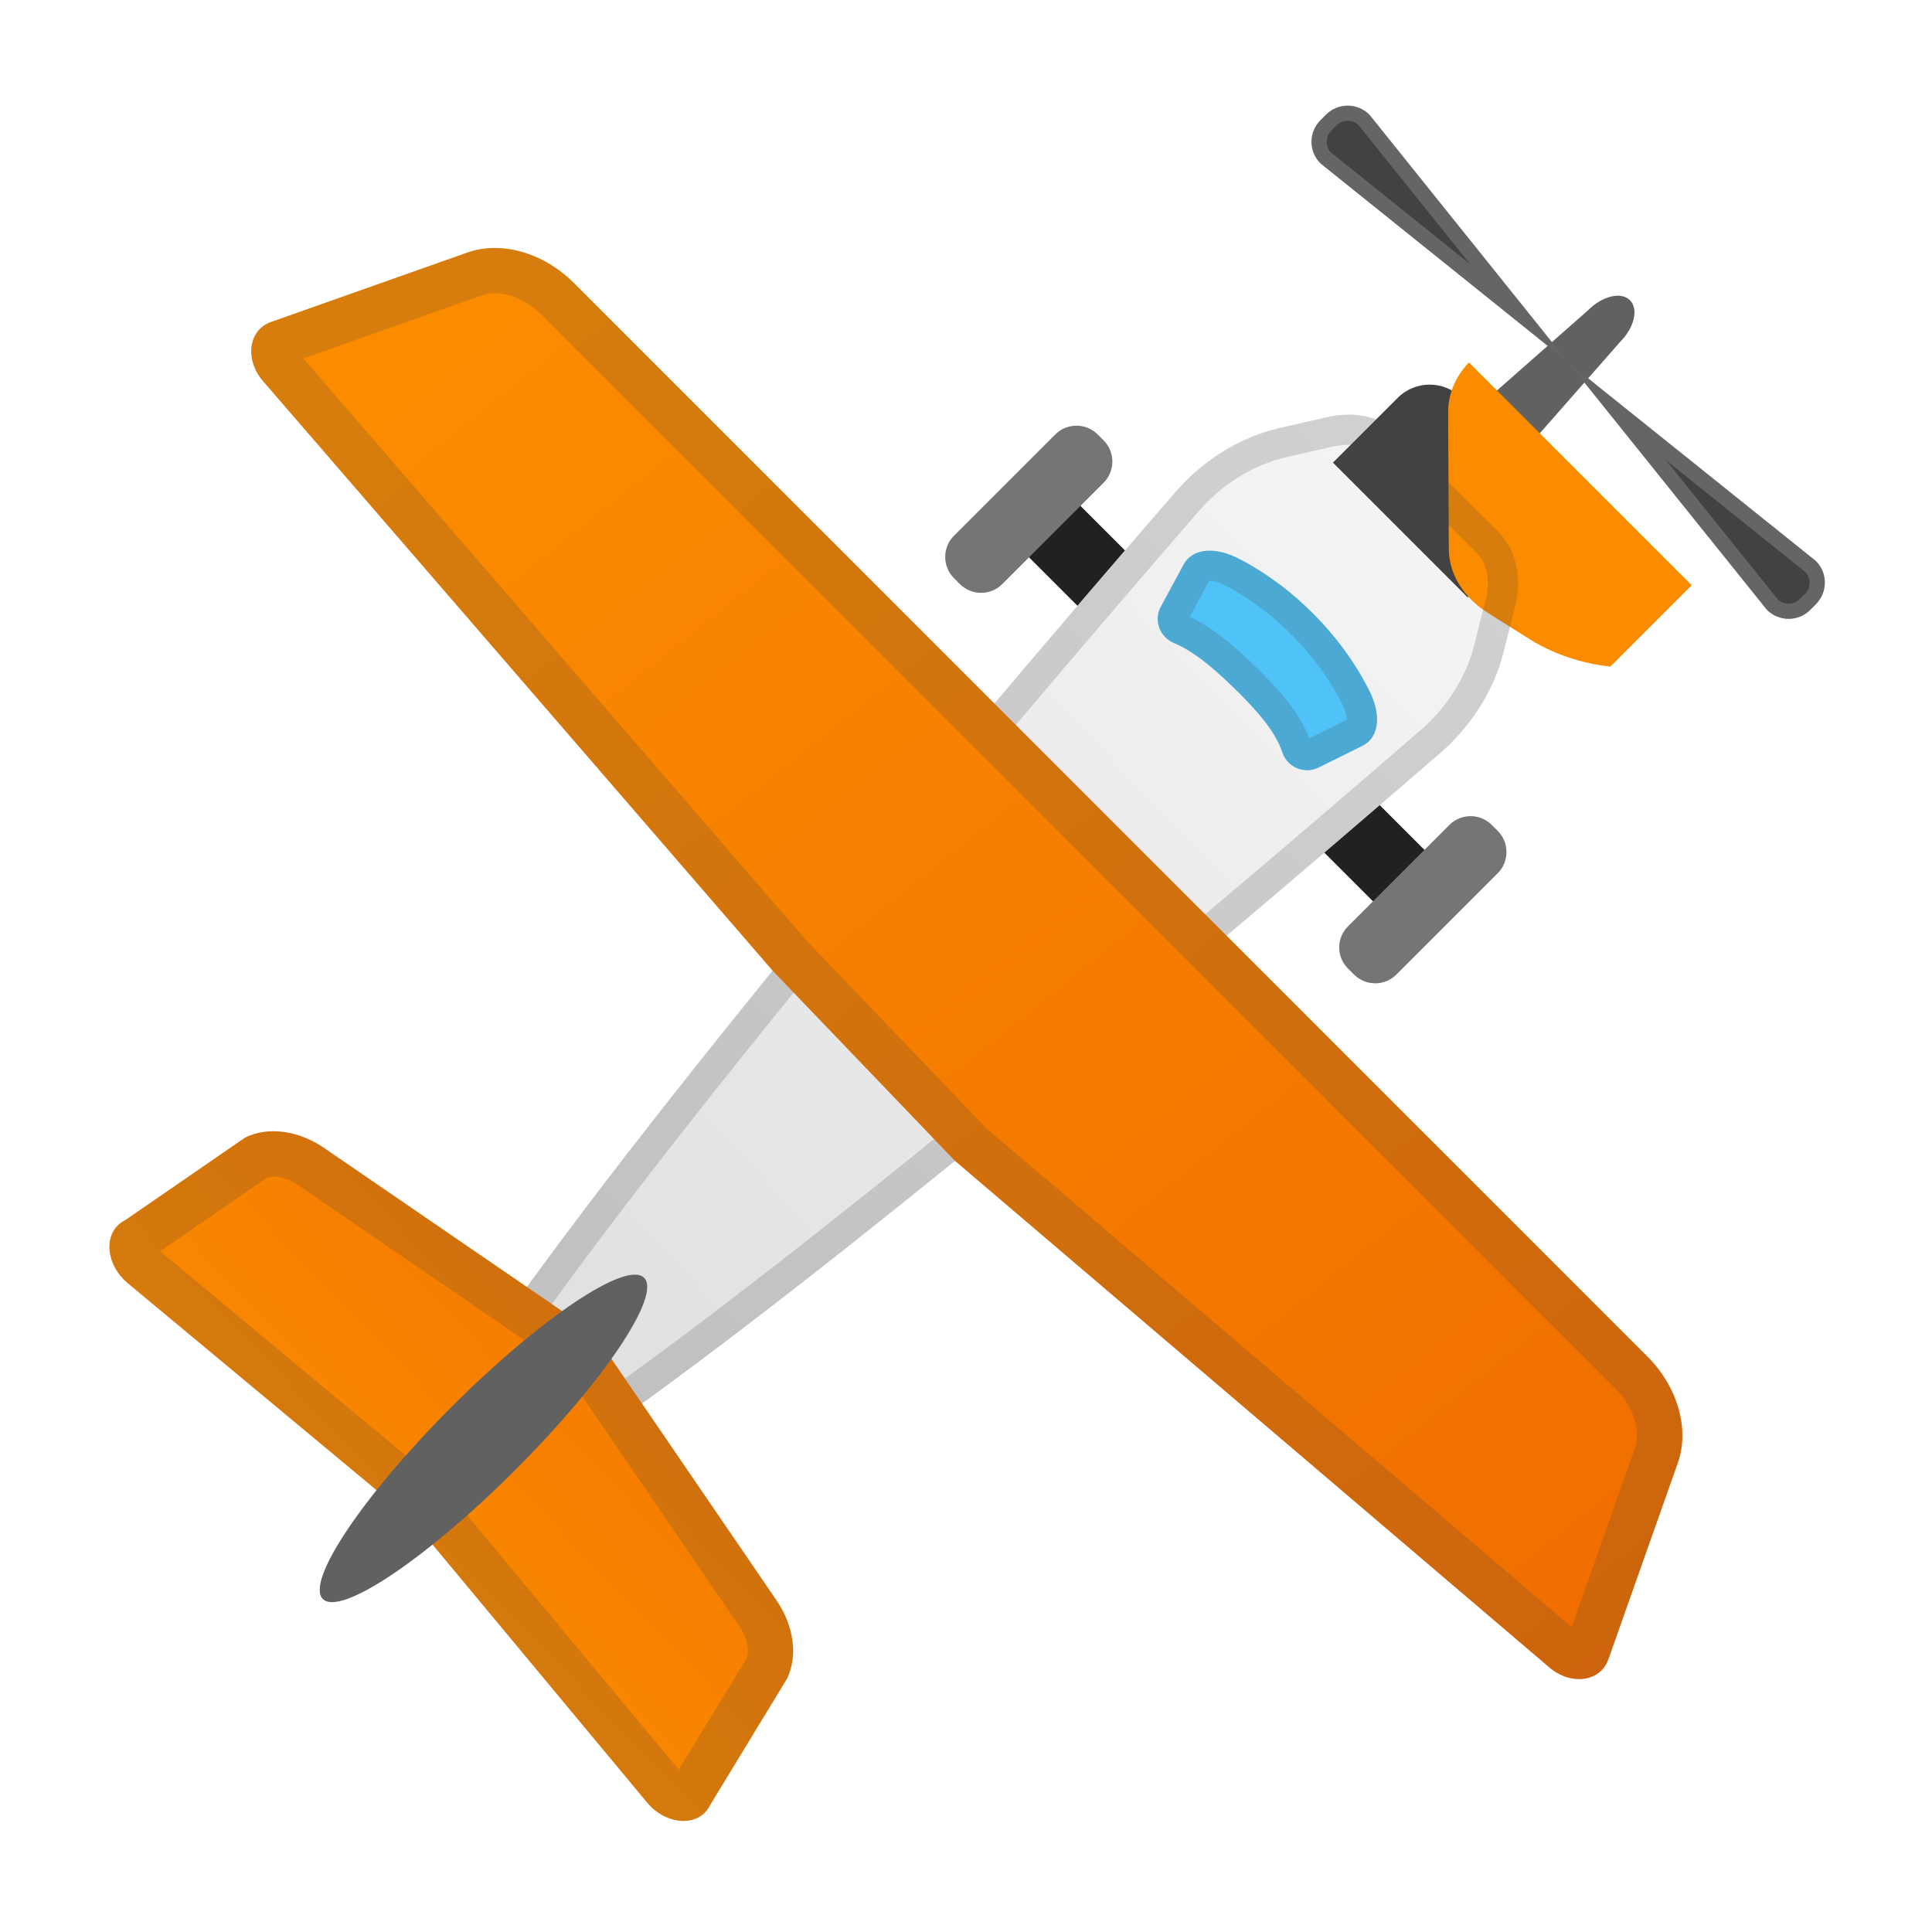
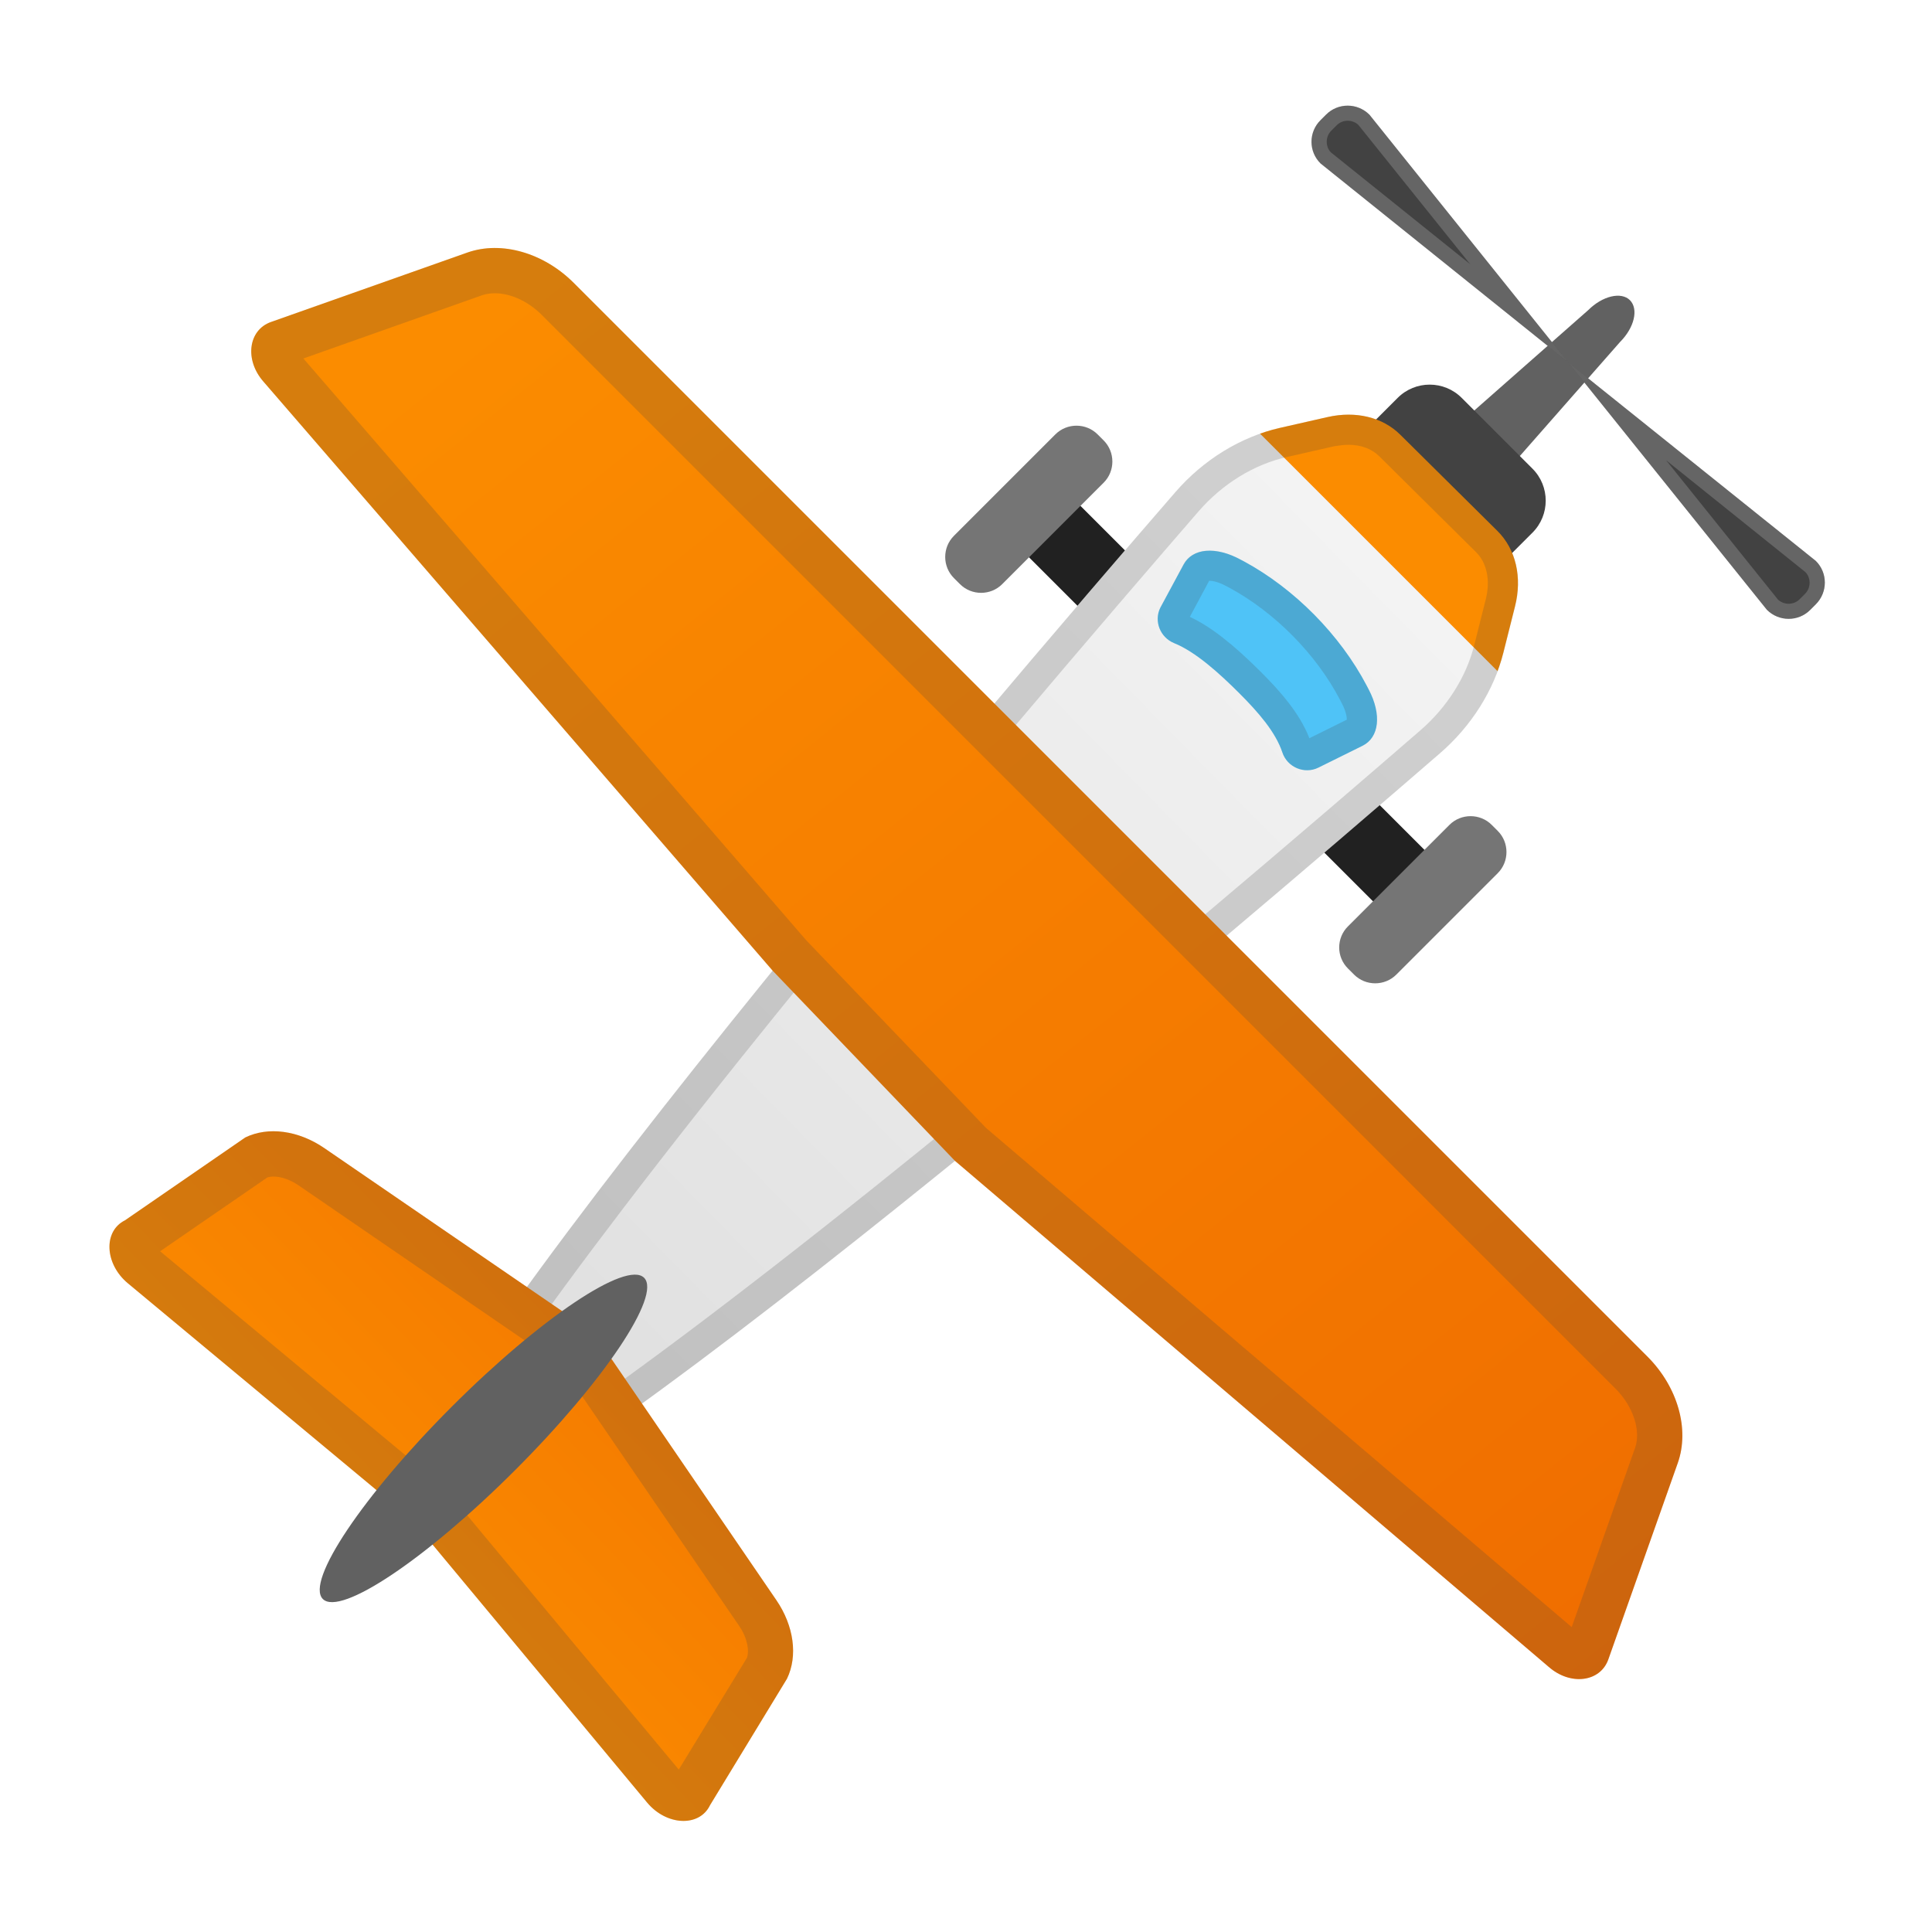
<svg xmlns="http://www.w3.org/2000/svg" xmlns:xlink="http://www.w3.org/1999/xlink" viewBox="0 0 128 128">
  <rect fill="#212121" height="4.82" transform="matrix(-.7071 -.7071 .7071 -.7071 105.78 137.05)" width="37.21" x="62.67" y="44.21" />
  <g fill="#757575">
    <path d="m89.31 64.17 0.4 0.4c0.77 0.77 2.03 0.77 2.8 0l6.72-6.72c0.77-0.77 0.77-2.03 0-2.8l-0.4-0.4c-0.77-0.77-2.03-0.77-2.8 0l-6.72 6.72c-0.78 0.77-0.78 2.03 0 2.8z" />
    <path d="m63.2 38.3 0.4 0.4c0.77 0.77 2.03 0.77 2.8 0l6.72-6.72c0.77-0.77 0.77-2.03 0-2.8l-0.4-0.4c-0.77-0.77-2.03-0.77-2.8 0l-6.72 6.72c-0.77 0.77-0.77 2.03 0 2.8z" />
  </g>
  <linearGradient id="e" gradientUnits="userSpaceOnUse" x1="36.915" x2="96.978" y1="90.122" y2="31.076">
    <stop offset="0" stop-color="#E0E0E0" />
    <stop offset="1" stop-color="#F5F5F5" />
  </linearGradient>
  <path d="m26.24 101.61c4.14 4.14 55.66-40 69.16-51.71 2.08-1.8 3.57-4.17 4.2-6.66l0.77-3.06c0.49-1.93 0.06-3.79-1.16-5l-6.44-6.38c-1.17-1.16-2.94-1.59-4.81-1.17l-3.17 0.72c-2.59 0.59-5.06 2.1-6.93 4.26-11.86 13.68-55.74 64.87-51.62 69z" fill="url(#e)" />
  <path d="m95.74 28.9 3.25 3.25 8.34-9.49c0.95-0.95 1.24-2.18 0.66-2.77-0.58-0.58-1.82-0.29-2.77 0.66l-9.48 8.35z" fill="#616161" />
  <path d="m87.49 10.83 16.4 13.17 13.17 16.4c0.8 0.8 2.09 0.8 2.88 0l0.36-0.36c0.8-0.8 0.8-2.09 0-2.88l-16.41-13.16-13.16-16.4c-0.8-0.8-2.09-0.8-2.88 0l-0.36 0.36c-0.8 0.79-0.8 2.08 0 2.87z" fill="#424242" />
  <path d="m96.84 26.36 4.69 4.69c1.17 1.17 1.17 3.07 0 4.24l-4.29 4.29-8.93-8.93 4.29-4.29c1.17-1.17 3.07-1.17 4.24 0z" fill="#424242" />
  <defs>
    <path id="d" d="m26.24 101.61c4.14 4.14 55.66-40 69.16-51.71 2.08-1.8 3.57-4.17 4.2-6.66l0.77-3.06c0.49-1.93 0.06-3.79-1.16-5l-6.44-6.38c-1.17-1.16-2.94-1.59-4.81-1.17l-3.17 0.72c-2.59 0.59-5.06 2.1-6.93 4.26-11.86 13.68-55.74 64.87-51.62 69z" />
  </defs>
  <clipPath id="c">
    <use xlink:href="#d" />
  </clipPath>
-   <rect clip-path="url(#c)" fill="#FB8C00" height="13.12" transform="matrix(-.7071 -.7071 .7071 -.7071 141.22 122.33)" width="32.5" x="79.69" y="25.36" />
+   <polygon clip-path="url(#c)" fill="#FB8C00" points="102.8,48.05 79.82,25.07 89.1,16.79 112.08,38.77 " />
  <g opacity=".2">
    <path d="m89.29 8c0.26 0 0.51 0.1 0.7 0.27l7.41 9.23-9.23-7.41c-0.18-0.19-0.27-0.44-0.27-0.7 0-0.28 0.11-0.54 0.3-0.73l0.36-0.36c0.19-0.19 0.45-0.3 0.73-0.3m21.1 22.5 9.23 7.41c0.18 0.19 0.27 0.44 0.27 0.7 0 0.28-0.11 0.54-0.3 0.73l-0.36 0.36c-0.2 0.2-0.46 0.3-0.73 0.3-0.26 0-0.51-0.1-0.7-0.27l-7.41-9.23m-21.1-23.5c-0.52 0-1.04 0.2-1.44 0.6l-0.36 0.36c-0.8 0.8-0.8 2.09 0 2.88l16.4 13.16 13.17 16.4c0.4 0.4 0.92 0.6 1.44 0.6s1.04-0.2 1.44-0.6l0.36-0.36c0.8-0.8 0.8-2.09 0-2.88l-16.41-13.16-13.16-16.4c-0.4-0.4-0.92-0.6-1.44-0.6z" fill="#eee" />
  </g>
  <path d="m76.87 40.27c-0.43 0.88-0.01 1.96 0.92 2.34 1.42 0.57 3 2 4.32 3.32 1.24 1.24 2.4 2.56 2.85 3.92 0.33 0.99 1.46 1.46 2.38 1.01l2.93-1.45c1.11-0.55 1.28-2.07 0.41-3.73l-0.13-0.25c-1.76-3.36-4.79-6.43-8.14-8.24l-0.21-0.11c-1.66-0.9-3.19-0.77-3.78 0.32l-1.55 2.87z" fill="#4FC3F7" />
  <g opacity=".2">
    <path d="m80.13 38.48c0.14 0 0.52 0.03 1.11 0.35l0.21 0.11c3.01 1.63 5.75 4.4 7.32 7.41l0.13 0.25c0.28 0.53 0.33 0.91 0.33 1.08l-2.48 1.23c-0.65-1.68-1.98-3.16-3.22-4.4-1.86-1.86-3.37-3.03-4.7-3.64l1.28-2.39h0.02m0-2c-0.77 0-1.39 0.31-1.72 0.91l-1.54 2.88c-0.43 0.88-0.01 1.96 0.92 2.34 1.42 0.57 3 2 4.32 3.32 1.24 1.24 2.4 2.56 2.85 3.92 0.24 0.73 0.93 1.18 1.64 1.18 0.25 0 0.5-0.05 0.74-0.17l2.93-1.45c1.11-0.55 1.28-2.07 0.41-3.73l-0.13-0.25c-1.76-3.36-4.79-6.43-8.14-8.24l-0.21-0.11c-0.74-0.41-1.46-0.6-2.07-0.6z" fill="#424242" />
  </g>
  <g opacity=".2">
    <path d="m89.35 29.47c0.82 0 1.52 0.26 2.02 0.75l6.44 6.38c0.7 0.7 0.94 1.85 0.63 3.09l-0.77 3.06c-0.53 2.1-1.8 4.11-3.57 5.64-5.95 5.16-21.38 18.42-36.01 30.13-19.91 15.93-27.2 20.05-29.82 21.05 0.99-2.59 5.07-9.79 20.84-29.5 11.72-14.64 25.08-30.17 30.28-36.17 1.59-1.84 3.67-3.12 5.86-3.62l3.17-0.72c0.31-0.05 0.63-0.09 0.93-0.09m0-2c-0.45 0-0.91 0.05-1.38 0.16l-3.17 0.72c-2.59 0.59-5.06 2.1-6.93 4.26-11.87 13.68-55.75 64.87-51.63 69 0.18 0.18 0.46 0.27 0.83 0.27 7.82 0 55.43-40.8 68.34-51.98 2.08-1.8 3.57-4.17 4.2-6.66l0.77-3.06c0.49-1.93 0.06-3.79-1.16-5l-6.44-6.38c-0.88-0.87-2.09-1.33-3.43-1.33z" fill="#424242" />
  </g>
  <linearGradient id="b" gradientUnits="userSpaceOnUse" x1="56.959" x2="21.394" y1="72.146" y2="106.26">
    <stop offset="0" stop-color="#EF6C00" />
    <stop offset="1" stop-color="#FB8C00" />
  </linearGradient>
  <path d="m8.47 85.02 18.79 15.63 15.61 18.77c1.29 1.55 3.47 1.64 4.17 0.18l5.1-8.38c0.73-1.51 0.46-3.5-0.7-5.2l-12.12-17.73-17.84-12.23c-1.71-1.17-3.72-1.44-5.23-0.7l-7.97 5.49c-1.45 0.72-1.35 2.89 0.19 4.17z" fill="url(#b)" />
  <linearGradient id="a" gradientUnits="userSpaceOnUse" x1="33.05" x2="108.82" y1="19.906" y2="114.17">
    <stop offset="0" stop-color="#FB8C00" />
    <stop offset="1" stop-color="#EF6C00" />
  </linearGradient>
  <path d="m17.46 25.29 33.73 39.02 12.08 12.6 39.33 33.52c1.44 1.27 3.43 1.02 3.96-0.5l4.6-13.01c0.79-2.24-0.01-5.04-2.01-7.04l-71.14-71.14c-2-2-4.8-2.8-7.04-2.01l-13.01 4.6c-1.52 0.53-1.77 2.52-0.5 3.96z" fill="url(#a)" />
  <g opacity=".2">
    <path d="m32.79 19.43c1.05 0 2.21 0.54 3.1 1.43l71.14 71.14c1.17 1.17 1.7 2.78 1.3 3.92l-4.2 11.88-38.8-33.07-11.92-12.44-33.31-38.54 11.87-4.2c0.25-0.08 0.52-0.12 0.82-0.12m0-3c-0.63 0-1.24 0.1-1.82 0.3l-13.01 4.6c-1.52 0.54-1.77 2.53-0.5 3.96l33.73 39.02 12.08 12.6 39.33 33.52c0.62 0.55 1.35 0.81 2.01 0.81 0.87 0 1.64-0.45 1.95-1.31l4.6-13.01c0.79-2.24-0.01-5.04-2.01-7.04l-71.14-71.14c-1.49-1.49-3.41-2.31-5.22-2.31z" fill="#424242" />
  </g>
  <g opacity=".2">
    <path d="m18.12 77.95c0.51 0 1.12 0.21 1.67 0.59l17.37 11.91 11.81 17.27c0.58 0.85 0.67 1.67 0.52 2.11l-4.52 7.41-15.4-18.51c-0.12-0.14-0.25-0.27-0.39-0.39l-18.57-15.44 7.1-4.89c0.12-0.04 0.26-0.06 0.41-0.06m0-3c-0.66 0-1.3 0.14-1.87 0.41l-7.97 5.49c-1.45 0.71-1.35 2.88 0.19 4.17l18.79 15.63 15.61 18.77c0.67 0.81 1.59 1.22 2.41 1.22 0.75 0 1.42-0.34 1.76-1.04l5.1-8.38c0.73-1.51 0.46-3.5-0.7-5.2l-12.12-17.73-17.84-12.23c-1.07-0.73-2.25-1.11-3.36-1.11z" fill="#424242" />
  </g>
  <ellipse cx="32.03" cy="95.3" fill="#616161" rx="15.05" ry="2.97" transform="matrix(.7071 -.7071 .7071 .7071 -58.004 50.559)" />
</svg>
